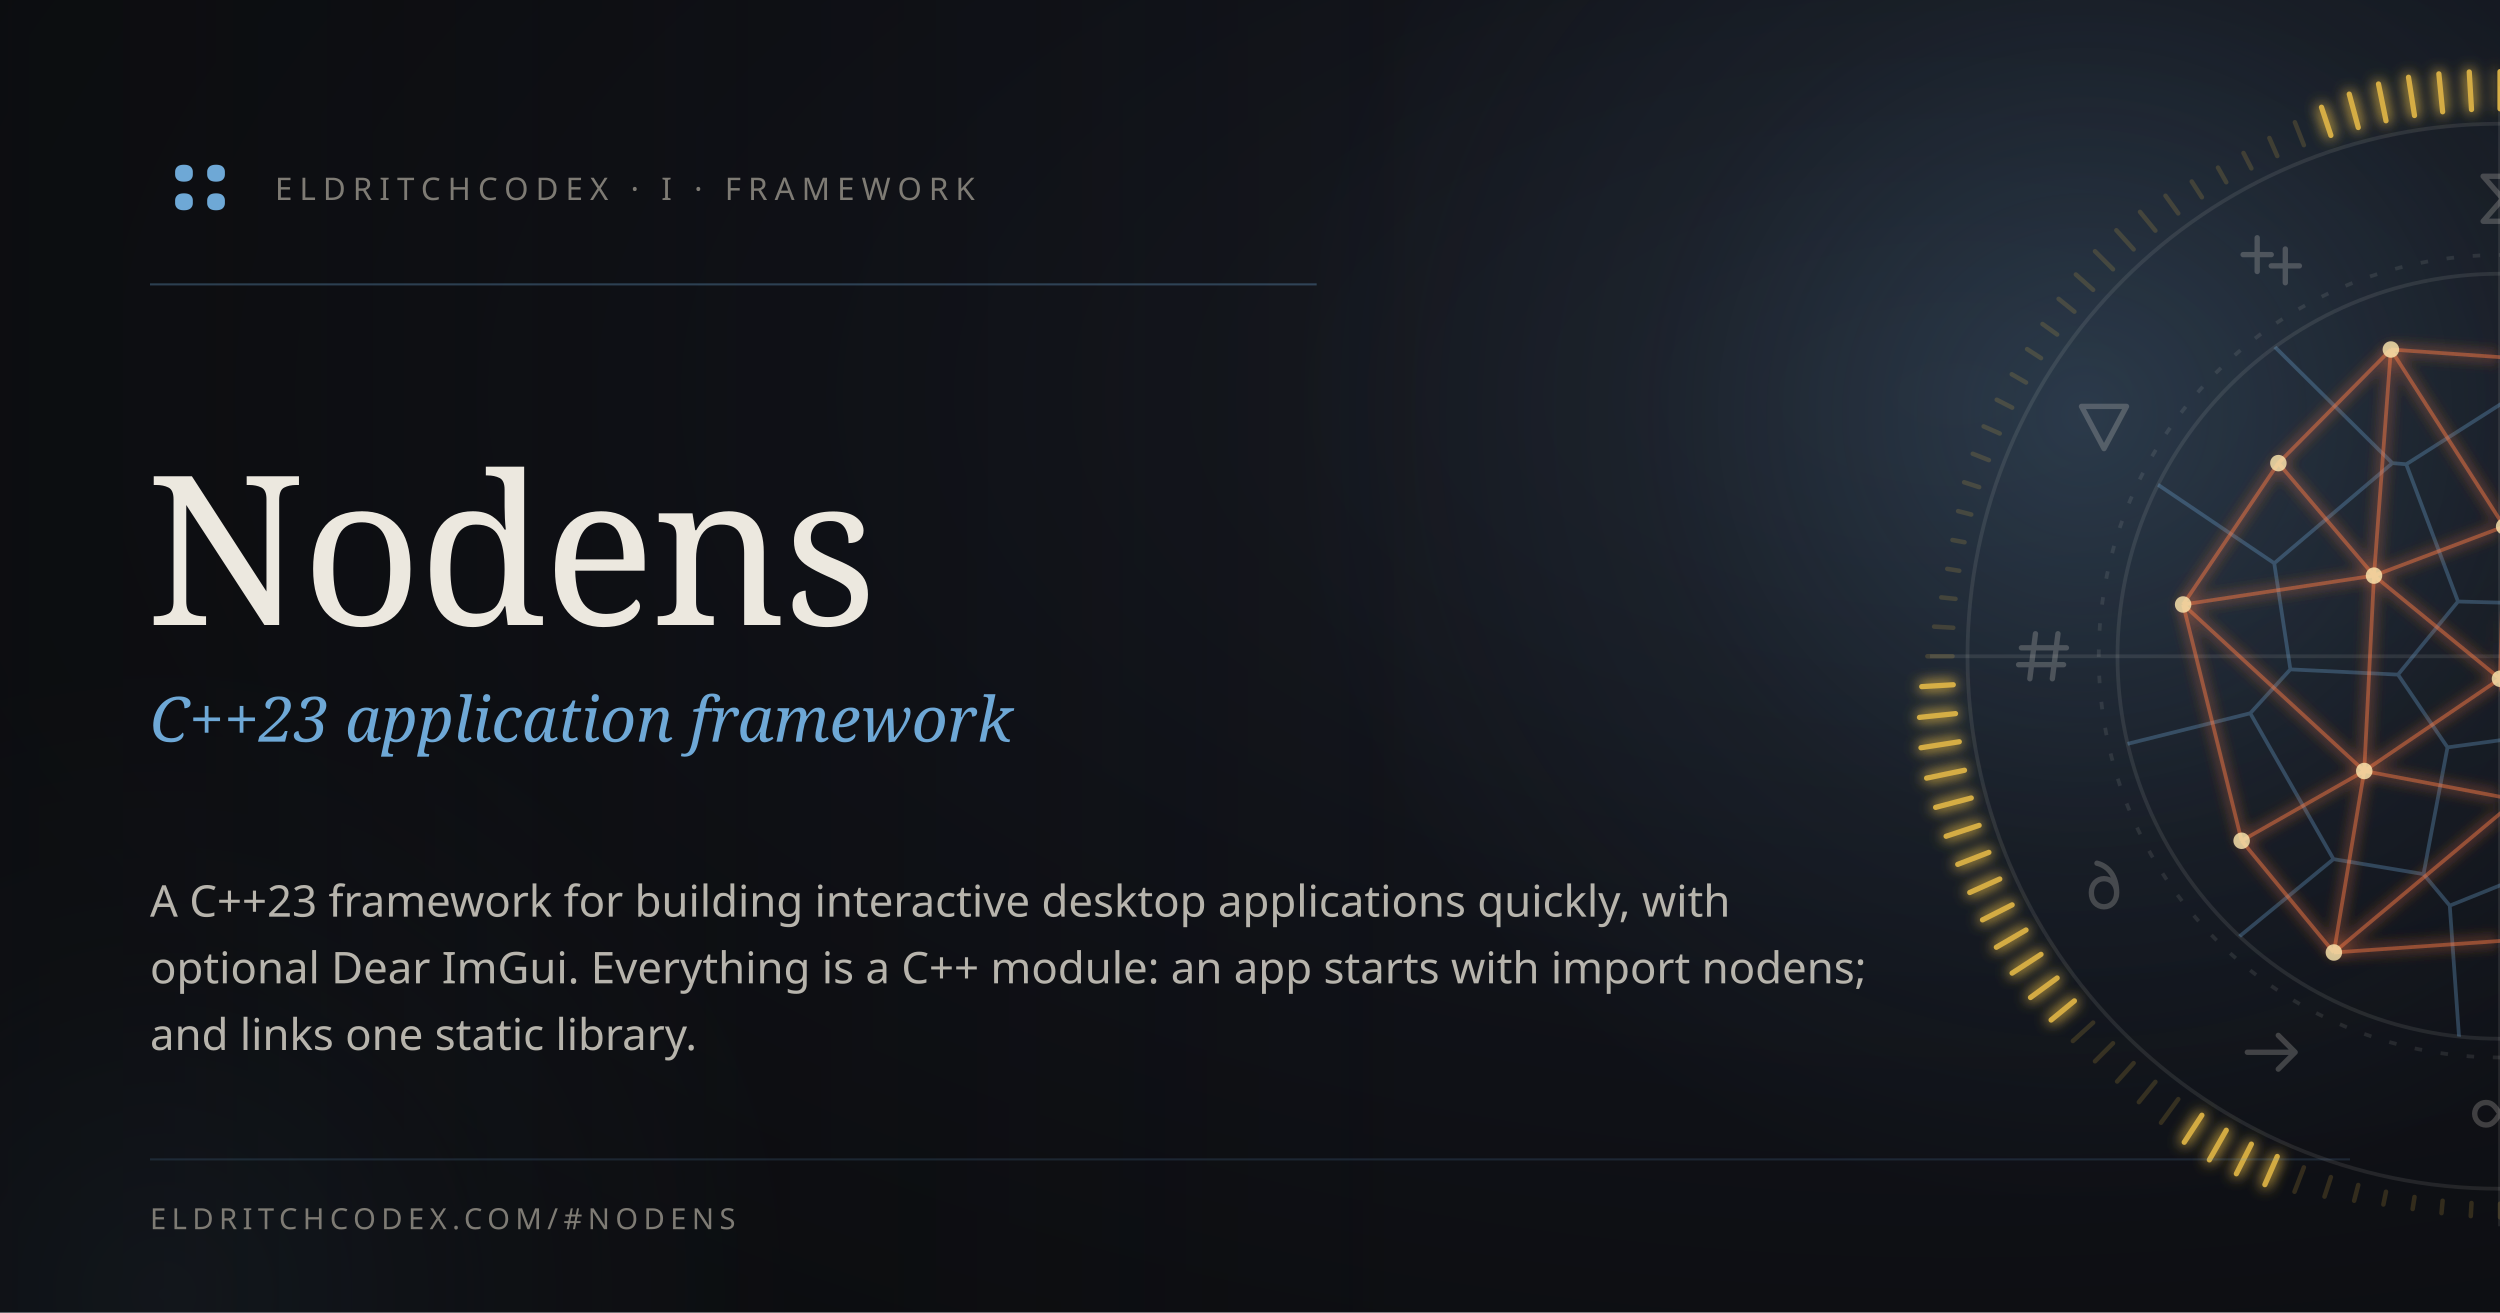
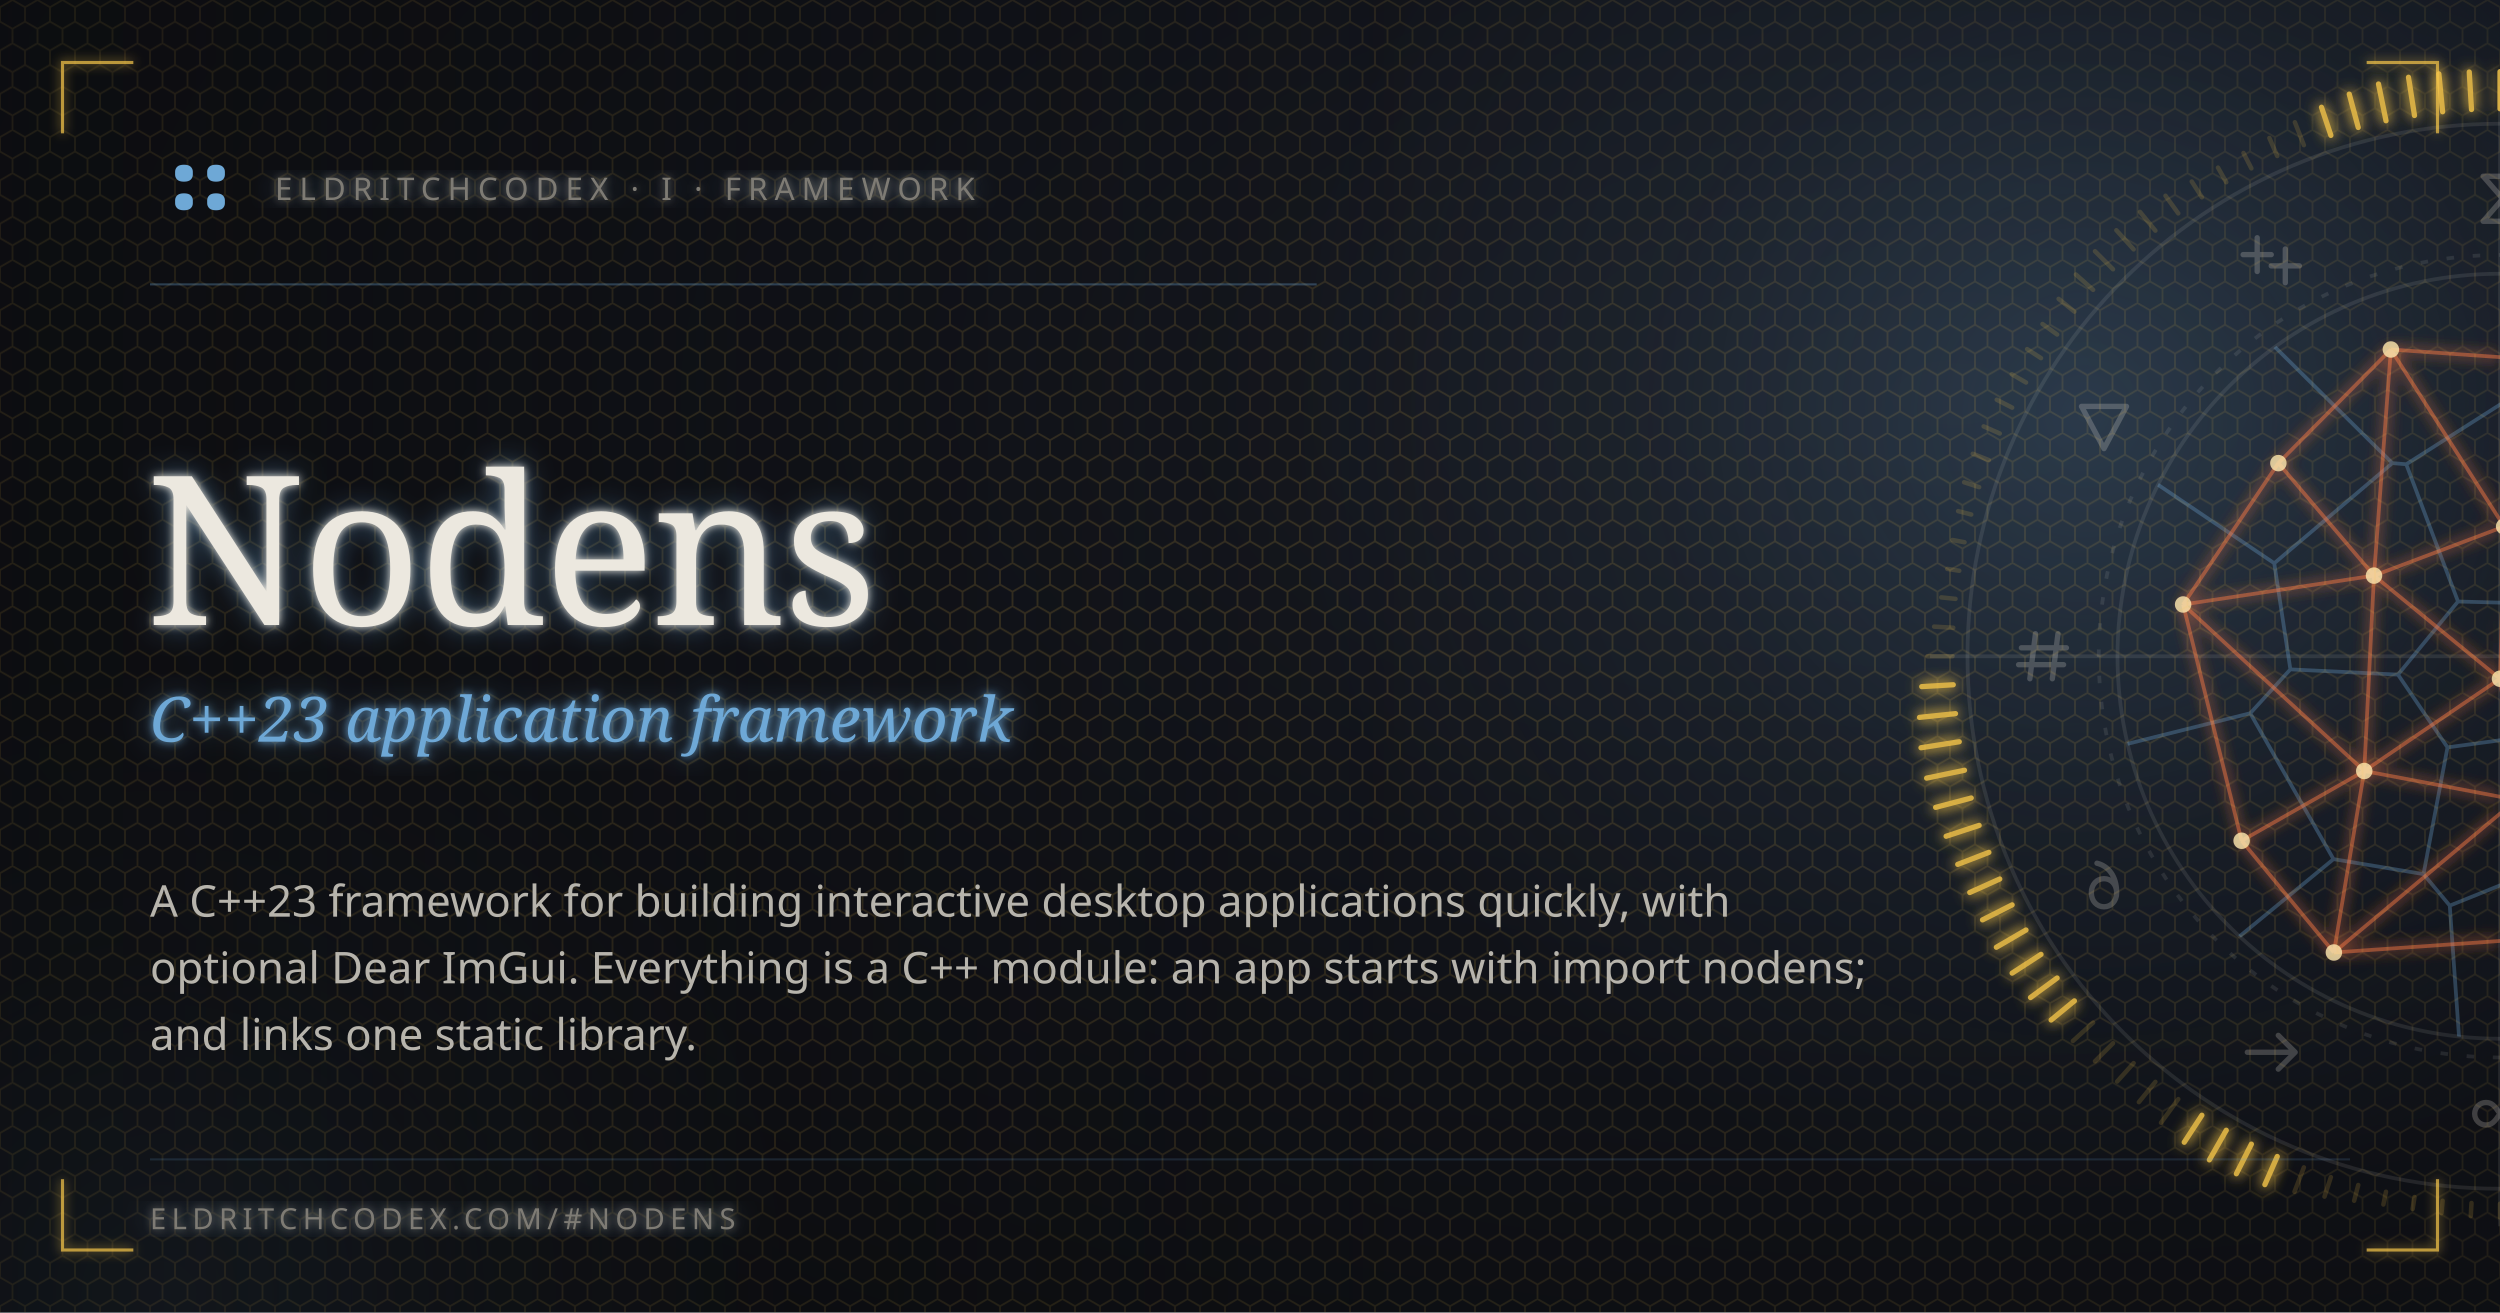
<svg xmlns="http://www.w3.org/2000/svg" width="1200" height="630" viewBox="0 0 1200 630" role="img" aria-label="Nodens social card">
  <defs>
    <radialGradient id="bg" cx="78%" cy="30%" r="85%">
      <stop offset="0%" stop-color="#191c24" />
      <stop offset="55%" stop-color="#101218" />
      <stop offset="100%" stop-color="#0c0d10" />
    </radialGradient>
    <linearGradient id="veil" x1="0" y1="0" x2="1" y2="0">
      <stop offset="0%" stop-color="#0c0d10" stop-opacity="0.55" />
      <stop offset="58%" stop-color="#0c0d10" stop-opacity="0" />
    </linearGradient>
    <radialGradient id="bloom" cx="50%" cy="50%" r="50%">
      <stop offset="0%" stop-color="#6ea8d6" stop-opacity="0.22" />
      <stop offset="55%" stop-color="#6ea8d6" stop-opacity="0.06" />
      <stop offset="100%" stop-color="#6ea8d6" stop-opacity="0" />
    </radialGradient>
+     <pattern id="vfd-hex" width="12" height="20.784" patternUnits="userSpaceOnUse">
+       <path d="M0 3.464L6 0L12 3.464V10.392L6 13.856L0 10.392Z M6 13.856V20.784" fill="none" stroke="#f6c64a" stroke-opacity="0.16" stroke-width="0.9" />
+     </pattern>
+     <radialGradient id="vfd-fade" cx="50%" cy="50%" r="75%">
+       <stop offset="0%" stop-color="#fff" stop-opacity="1" />
+       <stop offset="100%" stop-color="#fff" stop-opacity="0.45" />
+     </radialGradient>
+     <mask id="vfd-mask">
+       <rect width="1200" height="630" fill="url(#vfd-fade)" />
+     </mask>
+     <filter id="vfd-glow" x="-10%" y="-30%" width="120%" height="160%" color-interpolation-filters="sRGB">
+       <feGaussianBlur in="SourceGraphic" stdDeviation="7" result="wide" />
+       <feGaussianBlur in="SourceGraphic" stdDeviation="2" result="tight" />
+       <feColorMatrix in="wide" type="matrix" values="0 0 0 0 0.431  0 0 0 0 0.659  0 0 0 0 0.839  0 0 0 0.55 0" result="wideTint" />
+       <feMerge>
+         <feMergeNode in="wideTint" />
+         <feMergeNode in="tight" />
+         <feMergeNode in="SourceGraphic" />
+       </feMerge>
+     </filter>
+     <filter id="vfd-edge" x="-5%" y="-5%" width="110%" height="110%">
+       <feGaussianBlur in="SourceGraphic" stdDeviation="2.5" result="b" />
+       <feMerge>
+         <feMergeNode in="b" />
+         <feMergeNode in="SourceGraphic" />
+       </feMerge>
+     </filter>
  </defs>
  <rect width="1200" height="630" fill="url(#bg)" />
  <circle cx="1000" cy="200" r="380" fill="url(#bloom)" />
  <circle cx="80" cy="620" r="300" fill="url(#bloom)" opacity="0.5" />
  <g transform="translate(912 27) scale(1.8)" fill="none">
    <g stroke="rgba(236,232,223,0.10)" stroke-width="1">
      <circle cx="160" cy="160" r="142" />
      <circle cx="160" cy="160" r="102" />
      <line x1="160" y1="8" x2="160" y2="312" />
      <line x1="8" y1="160" x2="312" y2="160" />
    </g>
    <circle cx="160" cy="160" r="107" stroke="rgba(236,232,223,0.10)" stroke-width="1" stroke-dasharray="2 5" />
    <g stroke="rgba(236,232,223,0.22)" stroke-width="1.9" stroke-linecap="round" stroke-linejoin="round">
      <path data-c="12 12" transform="translate(160.0 38.0) scale(0.75) translate(-12 -12)" d="M18 4H6l7 8-7 8h12" />
      <path data-c="12 12" transform="translate(221.0 54.4) scale(0.75) translate(-12 -12)" d="M9 5l-6 7 6 7M15 5l6 7-6 7" />
      <path data-c="11 12" transform="translate(265.6 99.0) scale(0.75) translate(-11 -12)" d="M15 3.5c-2.5-1-4 .8-4 3.5v10c0 2.7-1.5 4.5-4 3.5" />
      <path data-c="12 12" transform="translate(282.0 160.0) scale(0.75) translate(-12 -12)" d="M9 3c-3 0-3 2-3 4v2c0 2-1 3-3 3 2 0 3 1 3 3v2c0 2 0 4 3 4M15 3c3 0 3 2 3 4v2c0 2 1 3 3 3-2 0-3 1-3 3v2c0 2 0 4-3 4" />
      <path data-c="12.5 12" transform="translate(265.6 221.0) scale(0.75) translate(-12.5 -12)" d="M12 10a5 5 0 1 0 0 10a5 5 0 1 0 0-10zM12 10C9.5 8 9.5 4 14 4h4" />
      <path data-c="13.13 12" transform="translate(221.0 265.6) scale(0.75) translate(-13.13 -12)" d="M19 20L9.5 9C7.5 6.5 8.5 4 10.5 4s3.5 2.5 1.5 4.5L8.5 13C6 16 7.5 20 11 20c2.5 0 4.5-1.5 6-4.5" />
      <path data-c="12 12" transform="translate(160.0 282.0) scale(0.75) translate(-12 -12)" d="M12 12c-2-3-3-4-5-4a4 4 0 0 0 0 8c2 0 3-1 5-4s3-4 5-4a4 4 0 0 1 0 8c-2 0-3-1-5-4z" />
      <path data-c="11.5 12" transform="translate(99.0 265.6) scale(0.75) translate(-11.5 -12)" d="M3 12h17M14 6l6 6-6 6" />
      <path data-c="11.5 12.25" transform="translate(54.4 221.0) scale(0.75) translate(-11.5 -12.25)" d="M11.5 10C14 10 16 12 16 15s-2 5-4.5 5S7 18 7 15s2-5 4.5-5zM16 15c0-6-3-9.5-7-10.5" />
      <path data-c="11.5 12" transform="translate(38.0 160.0) scale(0.75) translate(-11.5 -12)" d="M9 4L7 20M17 4l-2 16M4 9h16M3 15h16" />
      <path data-c="12 12.5" transform="translate(54.4 99.0) scale(0.75) translate(-12 -12.5)" d="M4 5h16l-8 15z" />
      <path data-c="12 12" transform="translate(99.0 54.4) scale(0.75) translate(-12 -12)" d="M7 4v12M2 10h10M17 8v12M12 14h10" />
    </g>
    <filter id="astro-glow" x="-30%" y="-30%" width="160%" height="160%">
      <feGaussianBlur stdDeviation="1.8" result="b" />
      <feMerge>
        <feMergeNode in="b" />
        <feMergeNode in="b" />
        <feMergeNode in="SourceGraphic" />
      </feMerge>
    </filter>
    <g transform="translate(160 160)">
      <path d="M146 0L152.8 0M108.5 97.7L113.9 102.6M103.2 103.2L108 108M97.7 108.5L102.1 113.4M91.9 113.5L96.3 118.9M85.8 118.1L90.4 124.4M52.3 136.3L54.8 142.8M45.1 138.9L46.8 144.1M37.8 141L38.9 145.2M30.4 142.8L31.1 146.2M22.8 144.2L23.3 147.4M15.3 145.2L15.6 148.5M7.6 145.8L7.8 149.3M0 146L0 149.6M-7.6 145.8L-7.8 149.3M-15.3 145.2L-15.6 148.5M-22.8 144.2L-23.3 147.4M-30.4 142.8L-31.1 146.2M-37.8 141L-38.9 145.2M-45.1 138.9L-46.8 144.1M-52.3 136.3L-54.8 142.8M-85.8 118.1L-90.4 124.4M-91.9 113.5L-96.3 118.9M-97.7 108.5L-102.1 113.4M-103.2 103.2L-108 108M-108.5 97.7L-113.9 102.6M-146 0L-152.7 0M-145.8 -7.6L-150.9 -7.9M-145.2 -15.3L-149 -15.7M-144.2 -22.8L-147.4 -23.3M-142.8 -30.4L-146 -31M-141 -37.8L-144.5 -38.7M-138.9 -45.1L-142.9 -46.4M-136.3 -52.3L-140.6 -54M-133.4 -59.4L-137.7 -61.3M-130.1 -66.3L-134.2 -68.4M-126.4 -73L-130.2 -75.2M-122.4 -79.5L-126.1 -81.9M-118.1 -85.8L-122 -88.6M-113.5 -91.9L-117.7 -95.3M-108.5 -97.7L-113.1 -101.8M-103.2 -103.2L-108 -108M-97.7 -108.5L-102.3 -113.6M-91.9 -113.5L-96 -118.5M-85.8 -118.1L-89.2 -122.8M-79.5 -122.4L-82.2 -126.6M-73 -126.4L-75.2 -130.3M-66.3 -130.1L-68.4 -134.2M-59.4 -133.4L-61.5 -138.2M-52.3 -136.3L-54.7 -142.4M52.3 -136.3L54.7 -142.4M59.4 -133.4L61.5 -138.2M66.3 -130.1L68.4 -134.2M73 -126.4L75.2 -130.3M79.5 -122.4L82.2 -126.6M85.8 -118.1L89.2 -122.8M91.9 -113.5L96 -118.5M97.7 -108.5L102.3 -113.6M103.2 -103.2L108 -108M108.5 -97.7L113.1 -101.8M113.5 -91.9L117.7 -95.3M118.1 -85.8L122 -88.6M122.4 -79.5L126.1 -81.9M126.4 -73L130.2 -75.2M130.1 -66.3L134.2 -68.4M133.4 -59.4L137.7 -61.3M136.3 -52.3L140.6 -54M138.9 -45.1L142.9 -46.4M141 -37.8L144.5 -38.7M142.8 -30.4L146 -31M144.2 -22.8L147.4 -23.3M145.2 -15.3L149 -15.7M145.8 -7.6L150.9 -7.9" stroke="rgba(246,198,74,0.16)" stroke-width="1.2" stroke-linecap="round" />
      <path d="M145.8 7.6L154.2 8.1M145.2 15.3L154.8 16.3M144.2 22.8L154.4 24.4M142.8 30.4L152.9 32.5M141 37.8L150.5 40.3M138.9 45.1L147.7 48M136.3 52.3L144.6 55.5M133.4 59.4L141.4 63M130.1 66.3L138 70.3M126.4 73L134.3 77.6M122.4 79.5L130.1 84.5M118.1 85.8L125.2 91M113.5 91.9L119.7 97M79.5 122.4L84.2 129.6M73 126.4L77.5 134.3M66.3 130.1L70.3 138M59.4 133.4L62.7 140.9M-59.4 133.4L-62.7 140.9M-66.3 130.1L-70.3 138M-73 126.4L-77.5 134.3M-79.5 122.4L-84.2 129.6M-113.5 91.9L-119.7 97M-118.1 85.8L-125.2 91M-122.4 79.5L-130.1 84.5M-126.4 73L-134.3 77.6M-130.1 66.3L-138 70.3M-133.4 59.4L-141.4 63M-136.3 52.3L-144.6 55.5M-138.9 45.1L-147.7 48M-141 37.8L-150.5 40.3M-142.8 30.4L-152.9 32.5M-144.2 22.8L-154.4 24.4M-145.2 15.3L-154.8 16.3M-145.8 7.6L-154.2 8.1M-45.1 -138.9L-47.6 -146.4M-37.8 -141L-40.2 -149.9M-30.4 -142.8L-32.4 -152.6M-22.8 -144.2L-24.4 -154.4M-15.3 -145.2L-16.3 -155.3M-7.6 -145.8L-8.2 -155.8M0 -146L0 -155.9M7.6 -145.8L8.2 -155.8M15.3 -145.2L16.3 -155.3M22.8 -144.2L24.4 -154.4M30.4 -142.8L32.4 -152.6M37.8 -141L40.2 -149.9M45.1 -138.9L47.6 -146.4" stroke="#f6c64a" stroke-width="1.4" stroke-linecap="round" filter="url(#astro-glow)" opacity="0.85" />
    </g>
    <clipPath id="astro-clip">
      <circle cx="160" cy="160" r="102" />
    </clipPath>
    <g clip-path="url(#astro-clip)">
      <g transform="translate(160 160)">
        <path d="M23.1 0L22.1 19.4M22.1 19.4L-14 24.3M-14 24.3L-27.2 4.9M-27.2 4.9L-11.2 -14.6M-11.2 -14.6L7.3 -14.1M7.3 -14.1L23.1 0M40.5 44.8L22.1 19.4M23.1 0L52.6 -17.5M52.6 -17.5L68.2 35.3M68.2 35.3L45.5 46.8M45.5 46.8L40.5 44.8M-20.4 58.1L-14 24.3M40.5 44.8L-13.4 66.5M-13.4 66.5L-20.4 58.1M-20.4 58.1L-44.4 54.1M-44.4 54.1L-66.6 15.2M-66.6 15.2L-55.9 3.5M-55.9 3.5L-27.2 4.9M-25 -51.2L-11.2 -14.6M-55.9 3.5L-60.2 -24.8M-60.2 -24.8L-28.7 -51.5M-28.7 -51.5L-25 -51.2M23.3 -51.4L7.3 -14.1M-25 -51.2L1.4 -68M1.4 -68L23.3 -51.4M57.6 -27L52.6 -17.5M23.3 -51.4L51.6 -47.7M51.6 -47.7L57.6 -27M228 26.5L68.2 35.3M57.6 -27L228 26.5M76.1 400L45.5 46.8M228 26.5L400 40.7M10.2 400L-13.4 66.5M-400 346.3L-44.4 54.1M-400 98.3L-66.6 15.2M-400 -254.3L-60.2 -24.8M-381.2 -400L-28.7 -51.5M25 -400L1.4 -68M298.5 -400L51.6 -47.7" stroke="rgba(110,168,214,0.32)" stroke-width="1" />
        <path d="M0 6L45.5 8.4M0 6L4.4 38.3M0 6L-36.2 30.6M0 6L-33.6 -21.5M0 6L1.1 -34.6M0 6L26.5 -23.7M45.5 8.4L4.4 38.3M45.5 8.4L26.5 -23.7M45.5 8.4L72.7 0.4M45.5 8.4L76.5 69.6M45.5 8.4L19 74.6M4.4 38.3L-36.2 30.6M4.4 38.3L19 74.6M4.4 38.3L-44.3 79M-36.2 30.6L-44.3 79M-36.2 30.6L-68.9 49.2M-36.2 30.6L-84.5 -13.8M-36.2 30.6L-33.6 -21.5M-33.6 -21.5L1.1 -34.6M-33.6 -21.5L-84.5 -13.8M-33.6 -21.5L-59.1 -51.5M-33.6 -21.5L-29.1 -81.8M1.1 -34.6L26.5 -23.7M1.1 -34.6L-29.1 -81.8M1.1 -34.6L33.5 -77.4M26.5 -23.7L72.7 0.4M26.5 -23.7L33.5 -77.4M26.5 -23.7L85.6 -40.9M72.7 0.4L76.5 69.6M72.7 0.4L85.6 -40.9M76.5 69.6L19 74.6M76.5 69.6L85.6 -40.9M19 74.6L-44.3 79M-44.3 79L-68.9 49.2M-68.9 49.2L-84.5 -13.8M-84.5 -13.8L-59.1 -51.5M-59.1 -51.5L-29.1 -81.8M-29.1 -81.8L33.5 -77.4M33.5 -77.4L85.6 -40.9" stroke="rgba(255,122,69,0.45)" stroke-width="1" filter="url(#astro-glow)" />
        <g fill="#ffe9b0" fill-opacity="0.8" stroke="none">
          <circle cx="0" cy="6" r="2.2" />
          <circle cx="45.5" cy="8.4" r="2.2" />
          <circle cx="4.4" cy="38.3" r="2.2" />
          <circle cx="-36.2" cy="30.6" r="2.2" />
          <circle cx="-33.6" cy="-21.5" r="2.2" />
          <circle cx="1.1" cy="-34.6" r="2.2" />
          <circle cx="26.5" cy="-23.7" r="2.2" />
          <circle cx="72.7" cy="0.4" r="2.2" />
          <circle cx="76.5" cy="69.6" r="2.2" />
          <circle cx="19.0" cy="74.6" r="2.2" />
          <circle cx="-44.3" cy="79.0" r="2.2" />
          <circle cx="-68.9" cy="49.2" r="2.2" />
          <circle cx="-84.5" cy="-13.8" r="2.2" />
          <circle cx="-59.1" cy="-51.5" r="2.2" />
          <circle cx="-29.1" cy="-81.8" r="2.2" />
          <circle cx="33.5" cy="-77.4" r="2.2" />
          <circle cx="85.6" cy="-40.9" r="2.2" />
        </g>
      </g>
    </g>
  </g>
  <rect width="1200" height="630" fill="url(#veil)" />
-   <text x="132" y="96" font-family="IBM Plex Mono" font-size="15" letter-spacing="3.4" fill="#7e7b74">ELDRITCHCODEX · I · FRAMEWORK</text>
+   <rect width="1200" height="630" fill="url(#vfd-hex)" mask="url(#vfd-mask)" />
+   <text x="132" y="96" font-family="IBM Plex Mono" font-size="15" letter-spacing="3.4" fill="#7e7b74" filter="url(#vfd-glow)">ELDRITCHCODEX · I · FRAMEWORK</text>
  <rect x="72" y="136" width="560" height="1" fill="#6ea8d6" fill-opacity="0.32" />
  <svg x="72" y="66" width="48" height="48" viewBox="0 0 16 16" preserveAspectRatio="xMidYMid meet">
    <g transform="translate(1.385 11.483) scale(0.0135 -0.0135)" fill="#6ea8d6">
      <path transform="translate(0 0)" d="M300 -12Q244 -12 219.5 12.5Q195 37 195 71V106Q195 140 219.5 164.5Q244 189 300 189Q356 189 380.5 164.5Q405 140 405 106V71Q405 37 380.5 12.5Q356 -12 300 -12ZM300 327Q244 327 219.5 351.5Q195 376 195 410V445Q195 479 219.5 503.5Q244 528 300 528Q356 528 380.5 503.5Q405 479 405 445V410Q405 376 380.5 351.5Q356 327 300 327Z" />
      <path transform="translate(380 0)" d="M300 -12Q244 -12 219.5 12.5Q195 37 195 71V106Q195 140 219.5 164.5Q244 189 300 189Q356 189 380.5 164.5Q405 140 405 106V71Q405 37 380.5 12.5Q356 -12 300 -12ZM300 327Q244 327 219.5 351.5Q195 376 195 410V445Q195 479 219.5 503.5Q244 528 300 528Q356 528 380.5 503.5Q405 479 405 445V410Q405 376 380.5 351.5Q356 327 300 327Z" />
    </g>
+     <g stroke="#f6c64a" stroke-opacity="0.7" stroke-width="1.5" fill="none" filter="url(#vfd-edge)">
+       <path d="M30 64V30H64" />
+       <path d="M1136 30H1170V64" />
+       <path d="M30 566V600H64" />
+       <path d="M1136 600H1170V566" />
+     </g>
  </svg>
-   <text x="70" y="300" font-family="Fraunces, Georgia, serif" font-weight="300" font-size="100" fill="#ece8df" letter-spacing="-1.5">Nodens</text>
-   <text x="72" y="356" font-family="Fraunces, Georgia, serif" font-style="italic" font-size="30" fill="#6ea8d6">C++23 application framework</text>
+   <text x="70" y="300" font-family="Fraunces, Georgia, serif" font-weight="300" font-size="100" fill="#ece8df" letter-spacing="-1.5" filter="url(#vfd-glow)">Nodens</text>
+   <text x="72" y="356" font-family="Fraunces, Georgia, serif" font-style="italic" font-size="30" fill="#6ea8d6" filter="url(#vfd-glow)">C++23 application framework</text>
  <text font-family="IBM Plex Sans" font-size="21" fill="#b7b4ac">
    <tspan x="72" y="440">A C++23 framework for building interactive desktop applications quickly, with</tspan>
    <tspan x="72" y="472">optional Dear ImGui. Everything is a C++ module: an app starts with import nodens;</tspan>
    <tspan x="72" y="504">and links one static library.</tspan>
  </text>
  <rect x="72" y="556" width="1056" height="1" fill="#6ea8d6" fill-opacity="0.16" />
-   <text x="72" y="590" font-family="IBM Plex Mono" font-size="14" letter-spacing="2.6" fill="#7e7b74">ELDRITCHCODEX.COM/#NODENS</text>
+   <text x="72" y="590" font-family="IBM Plex Mono" font-size="14" letter-spacing="2.6" fill="#7e7b74" filter="url(#vfd-glow)">ELDRITCHCODEX.COM/#NODENS</text>
+   <g stroke="#f6c64a" stroke-opacity="0.7" stroke-width="1.5" fill="none" filter="url(#vfd-edge)">
+     <path d="M30 64V30H64" />
+     <path d="M1136 30H1170V64" />
+     <path d="M30 566V600H64" />
+     <path d="M1136 600H1170V566" />
+   </g>
</svg>
